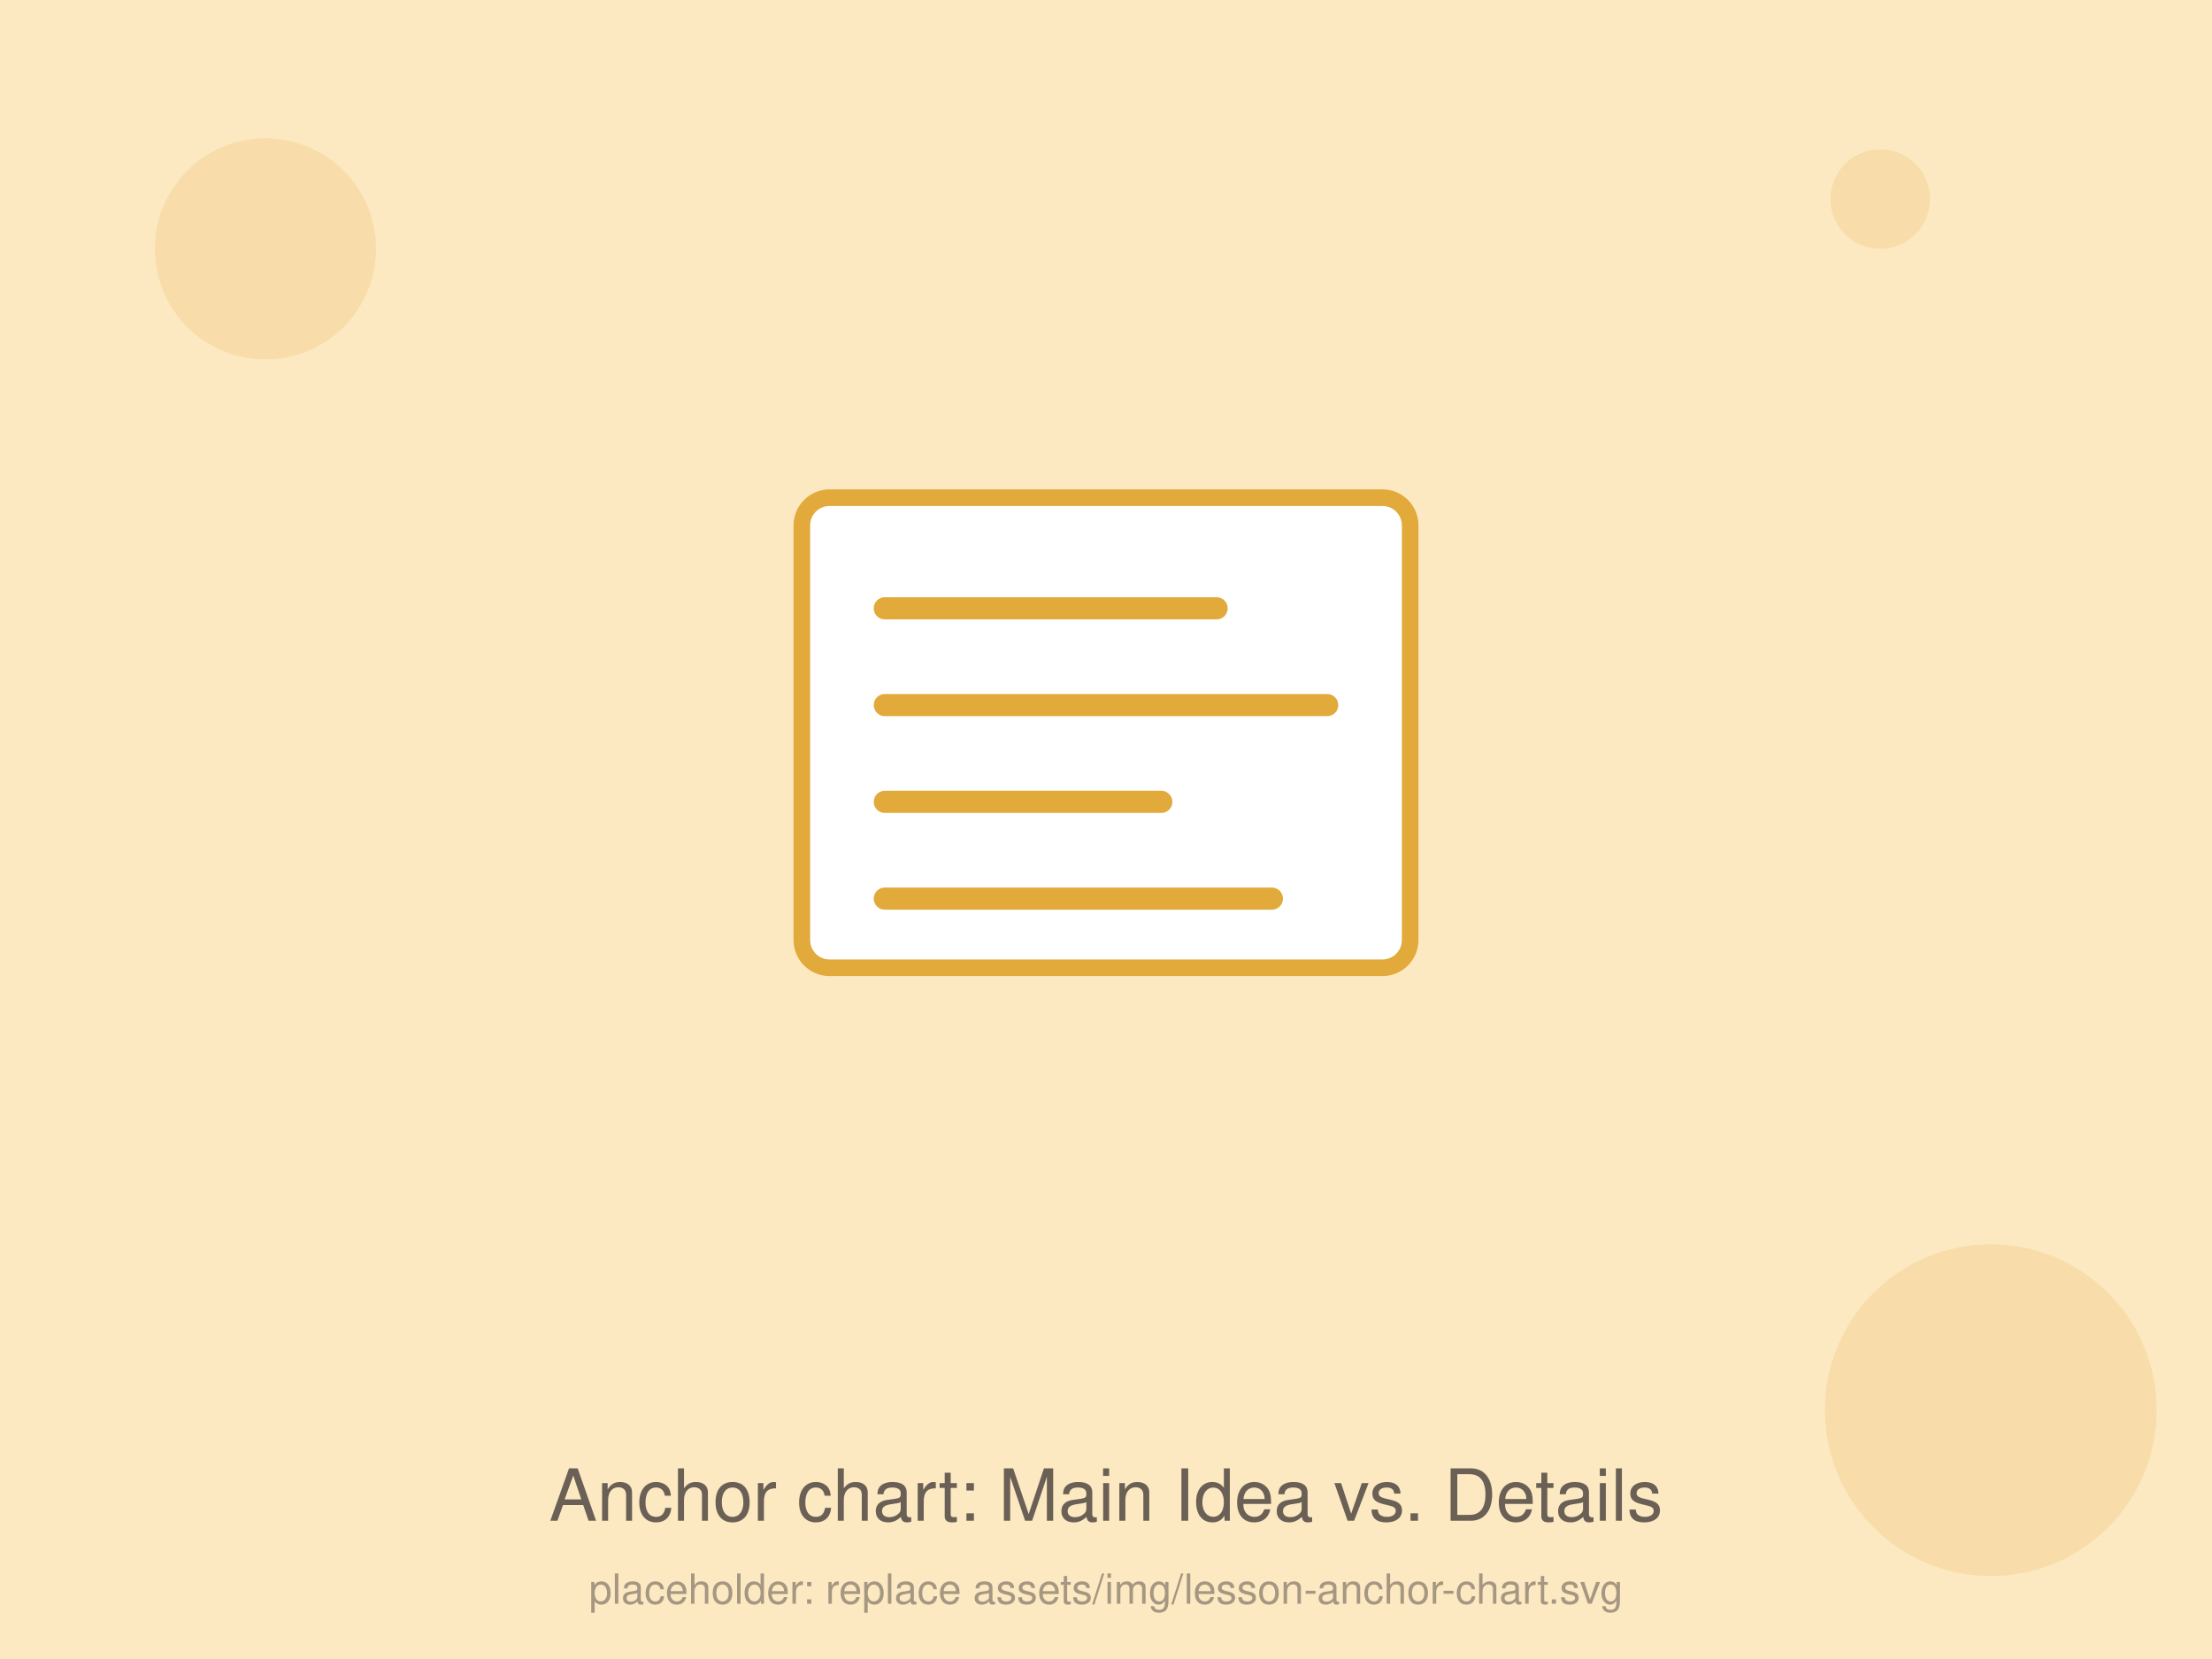
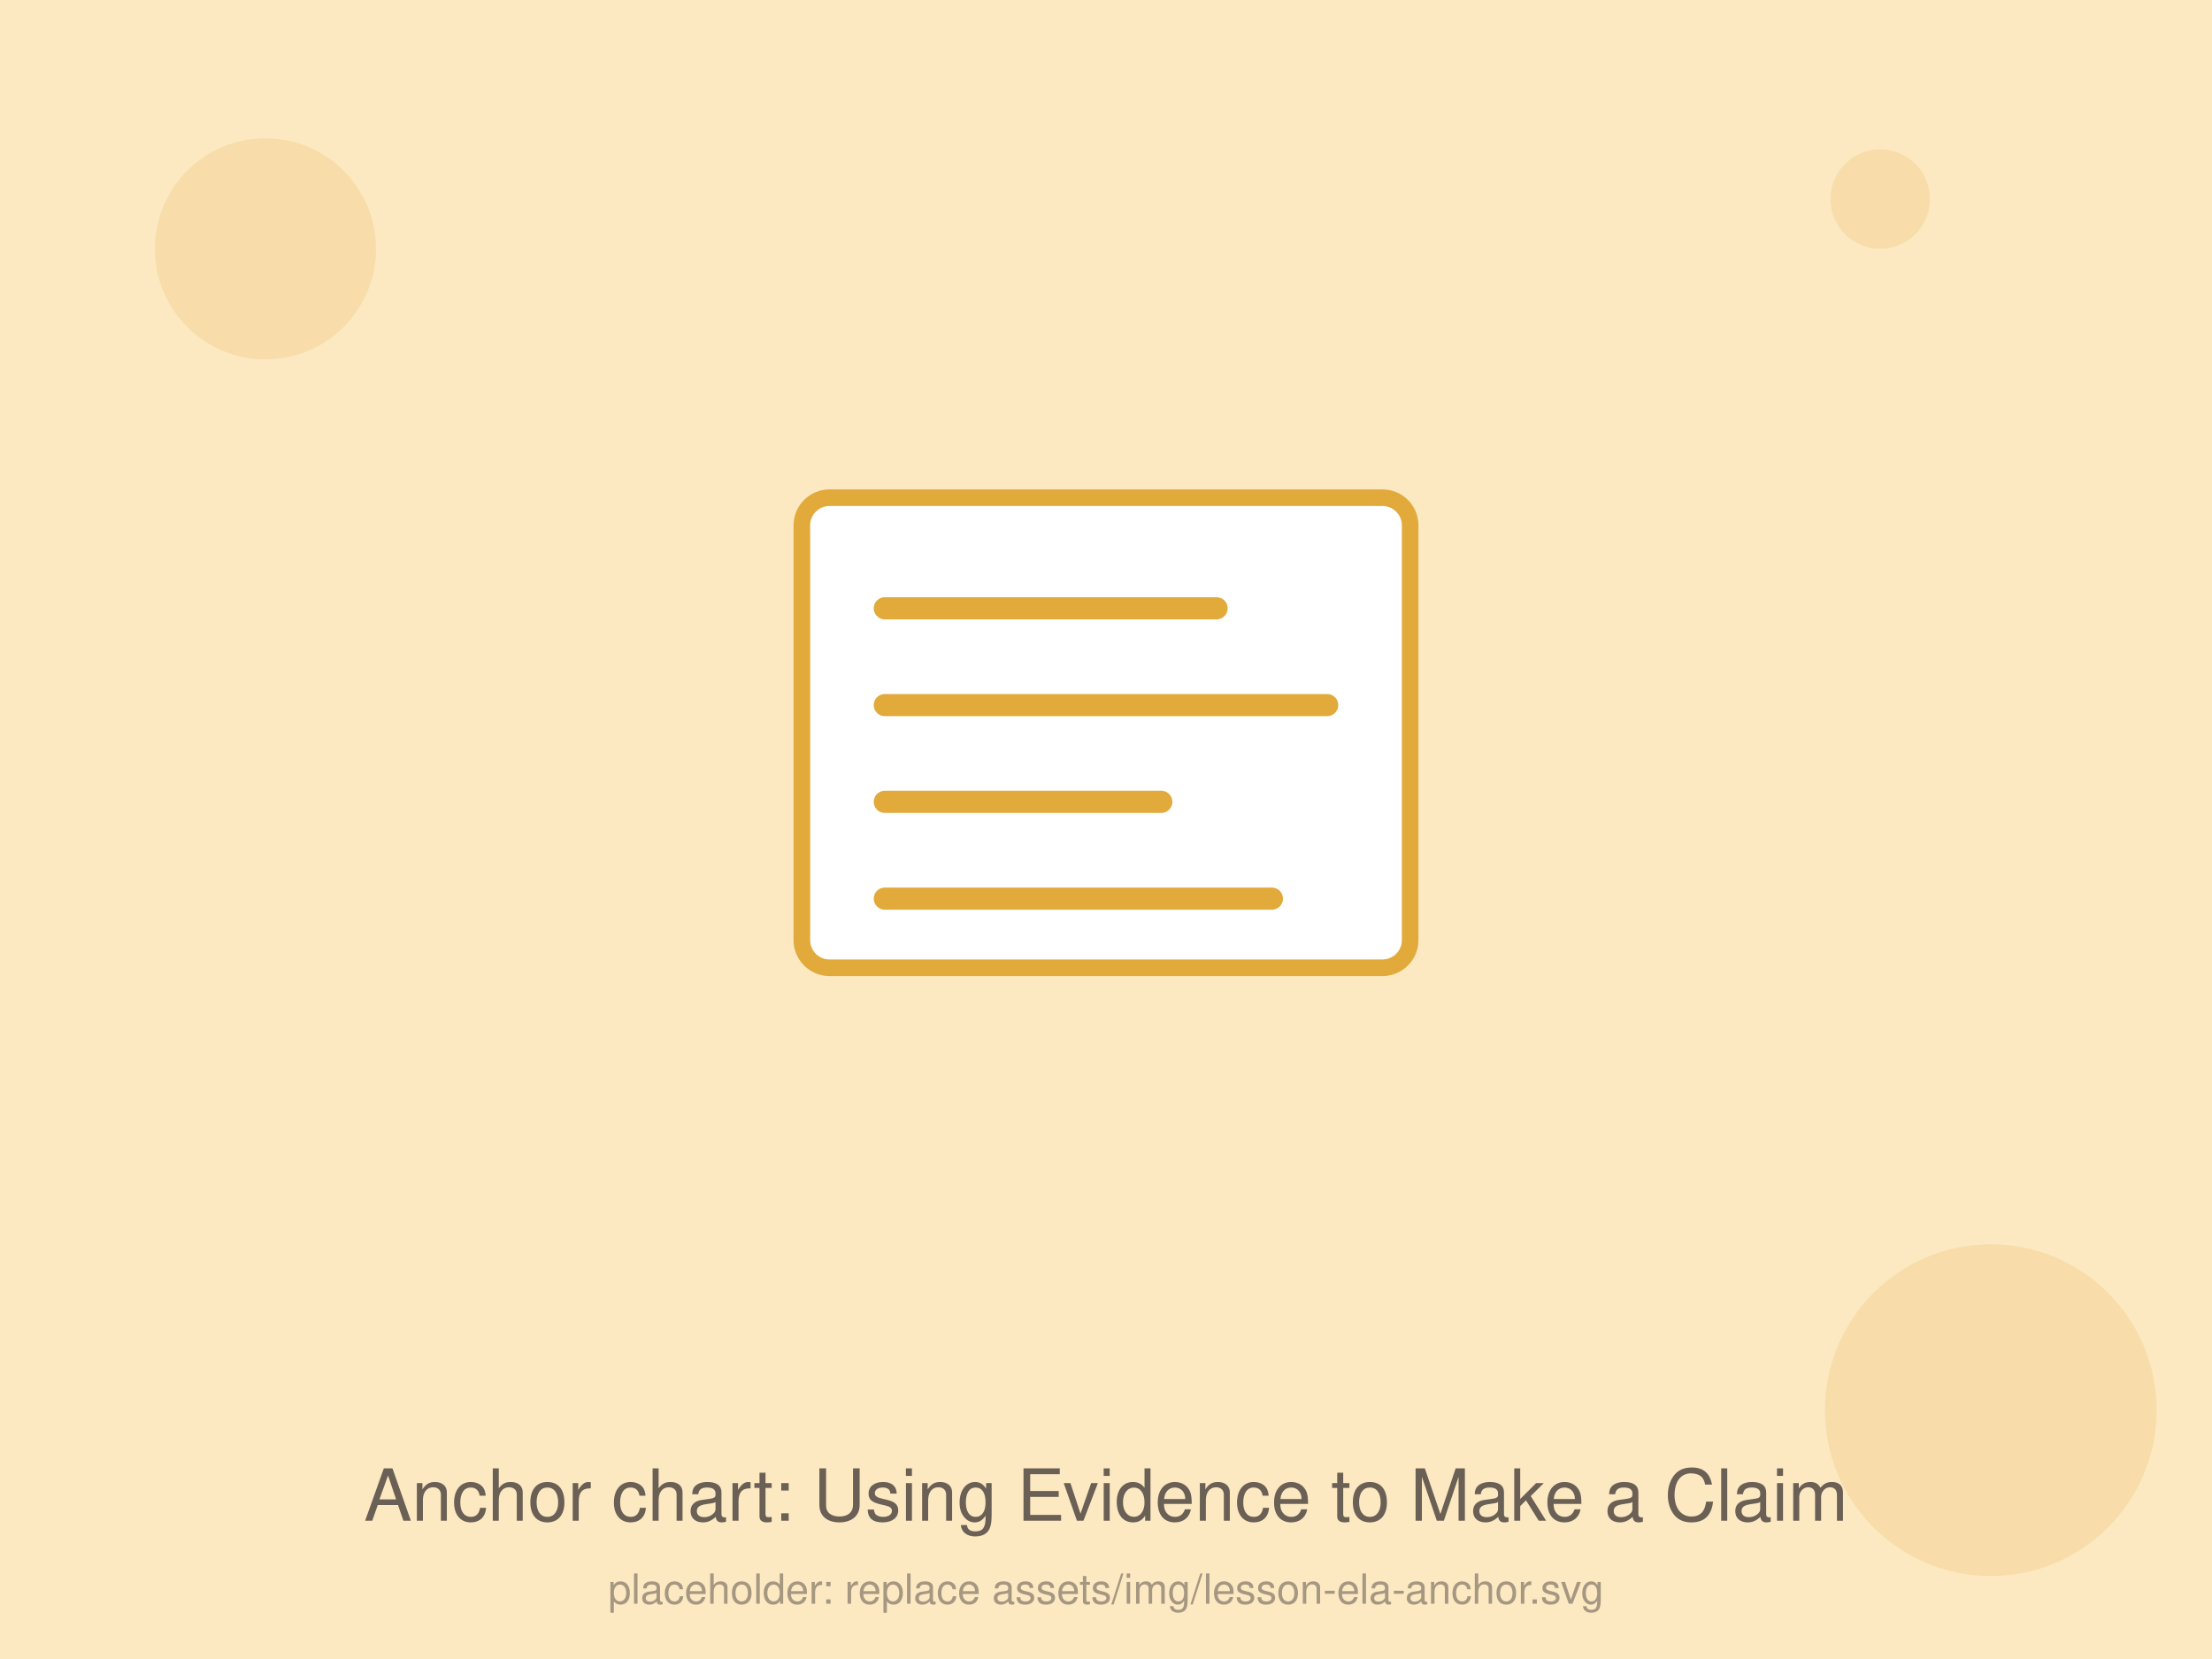
<svg xmlns="http://www.w3.org/2000/svg" viewBox="0 0 800 600" width="800" height="600">
  <rect width="800" height="600" fill="#FCE9C2" />
  <g fill="#E2A93B" opacity=".18">
    <circle cx="96.0" cy="90.0" r="40" />
    <circle cx="720.0" cy="510.0" r="60" />
    <circle cx="680.0" cy="72.0" r="18" />
  </g>
  <g transform="translate(400.0 270.0)">
    <rect x="-110" y="-90" width="220" height="170" rx="10" fill="#fff" stroke="#E2A93B" stroke-width="6" />
    <path d="M-80 -50h120M-80 -15h160M-80 20h100M-80 55h140" stroke="#E2A93B" stroke-width="8" stroke-linecap="round" />
  </g>
-   <text x="400.0" y="550" text-anchor="middle" font-family="Helvetica,Arial,sans-serif" font-size="26" fill="#3b3330" opacity=".75">Anchor chart: Main Idea vs. Details</text>
-   <text x="400.0" y="580" text-anchor="middle" font-family="Helvetica,Arial,sans-serif" font-size="15" fill="#3b3330" opacity=".45">placeholder: replace assets/img/lesson-anchor-chart.svg</text>
+   <text x="400.0" y="550" text-anchor="middle" font-family="Helvetica,Arial,sans-serif" font-size="26" fill="#3b3330" opacity=".75">Anchor chart: Using Evidence to Make a Claim</text>
+   <text x="400.0" y="580" text-anchor="middle" font-family="Helvetica,Arial,sans-serif" font-size="15" fill="#3b3330" opacity=".45">placeholder: replace assets/img/lesson-ela-anchor.svg</text>
</svg>
